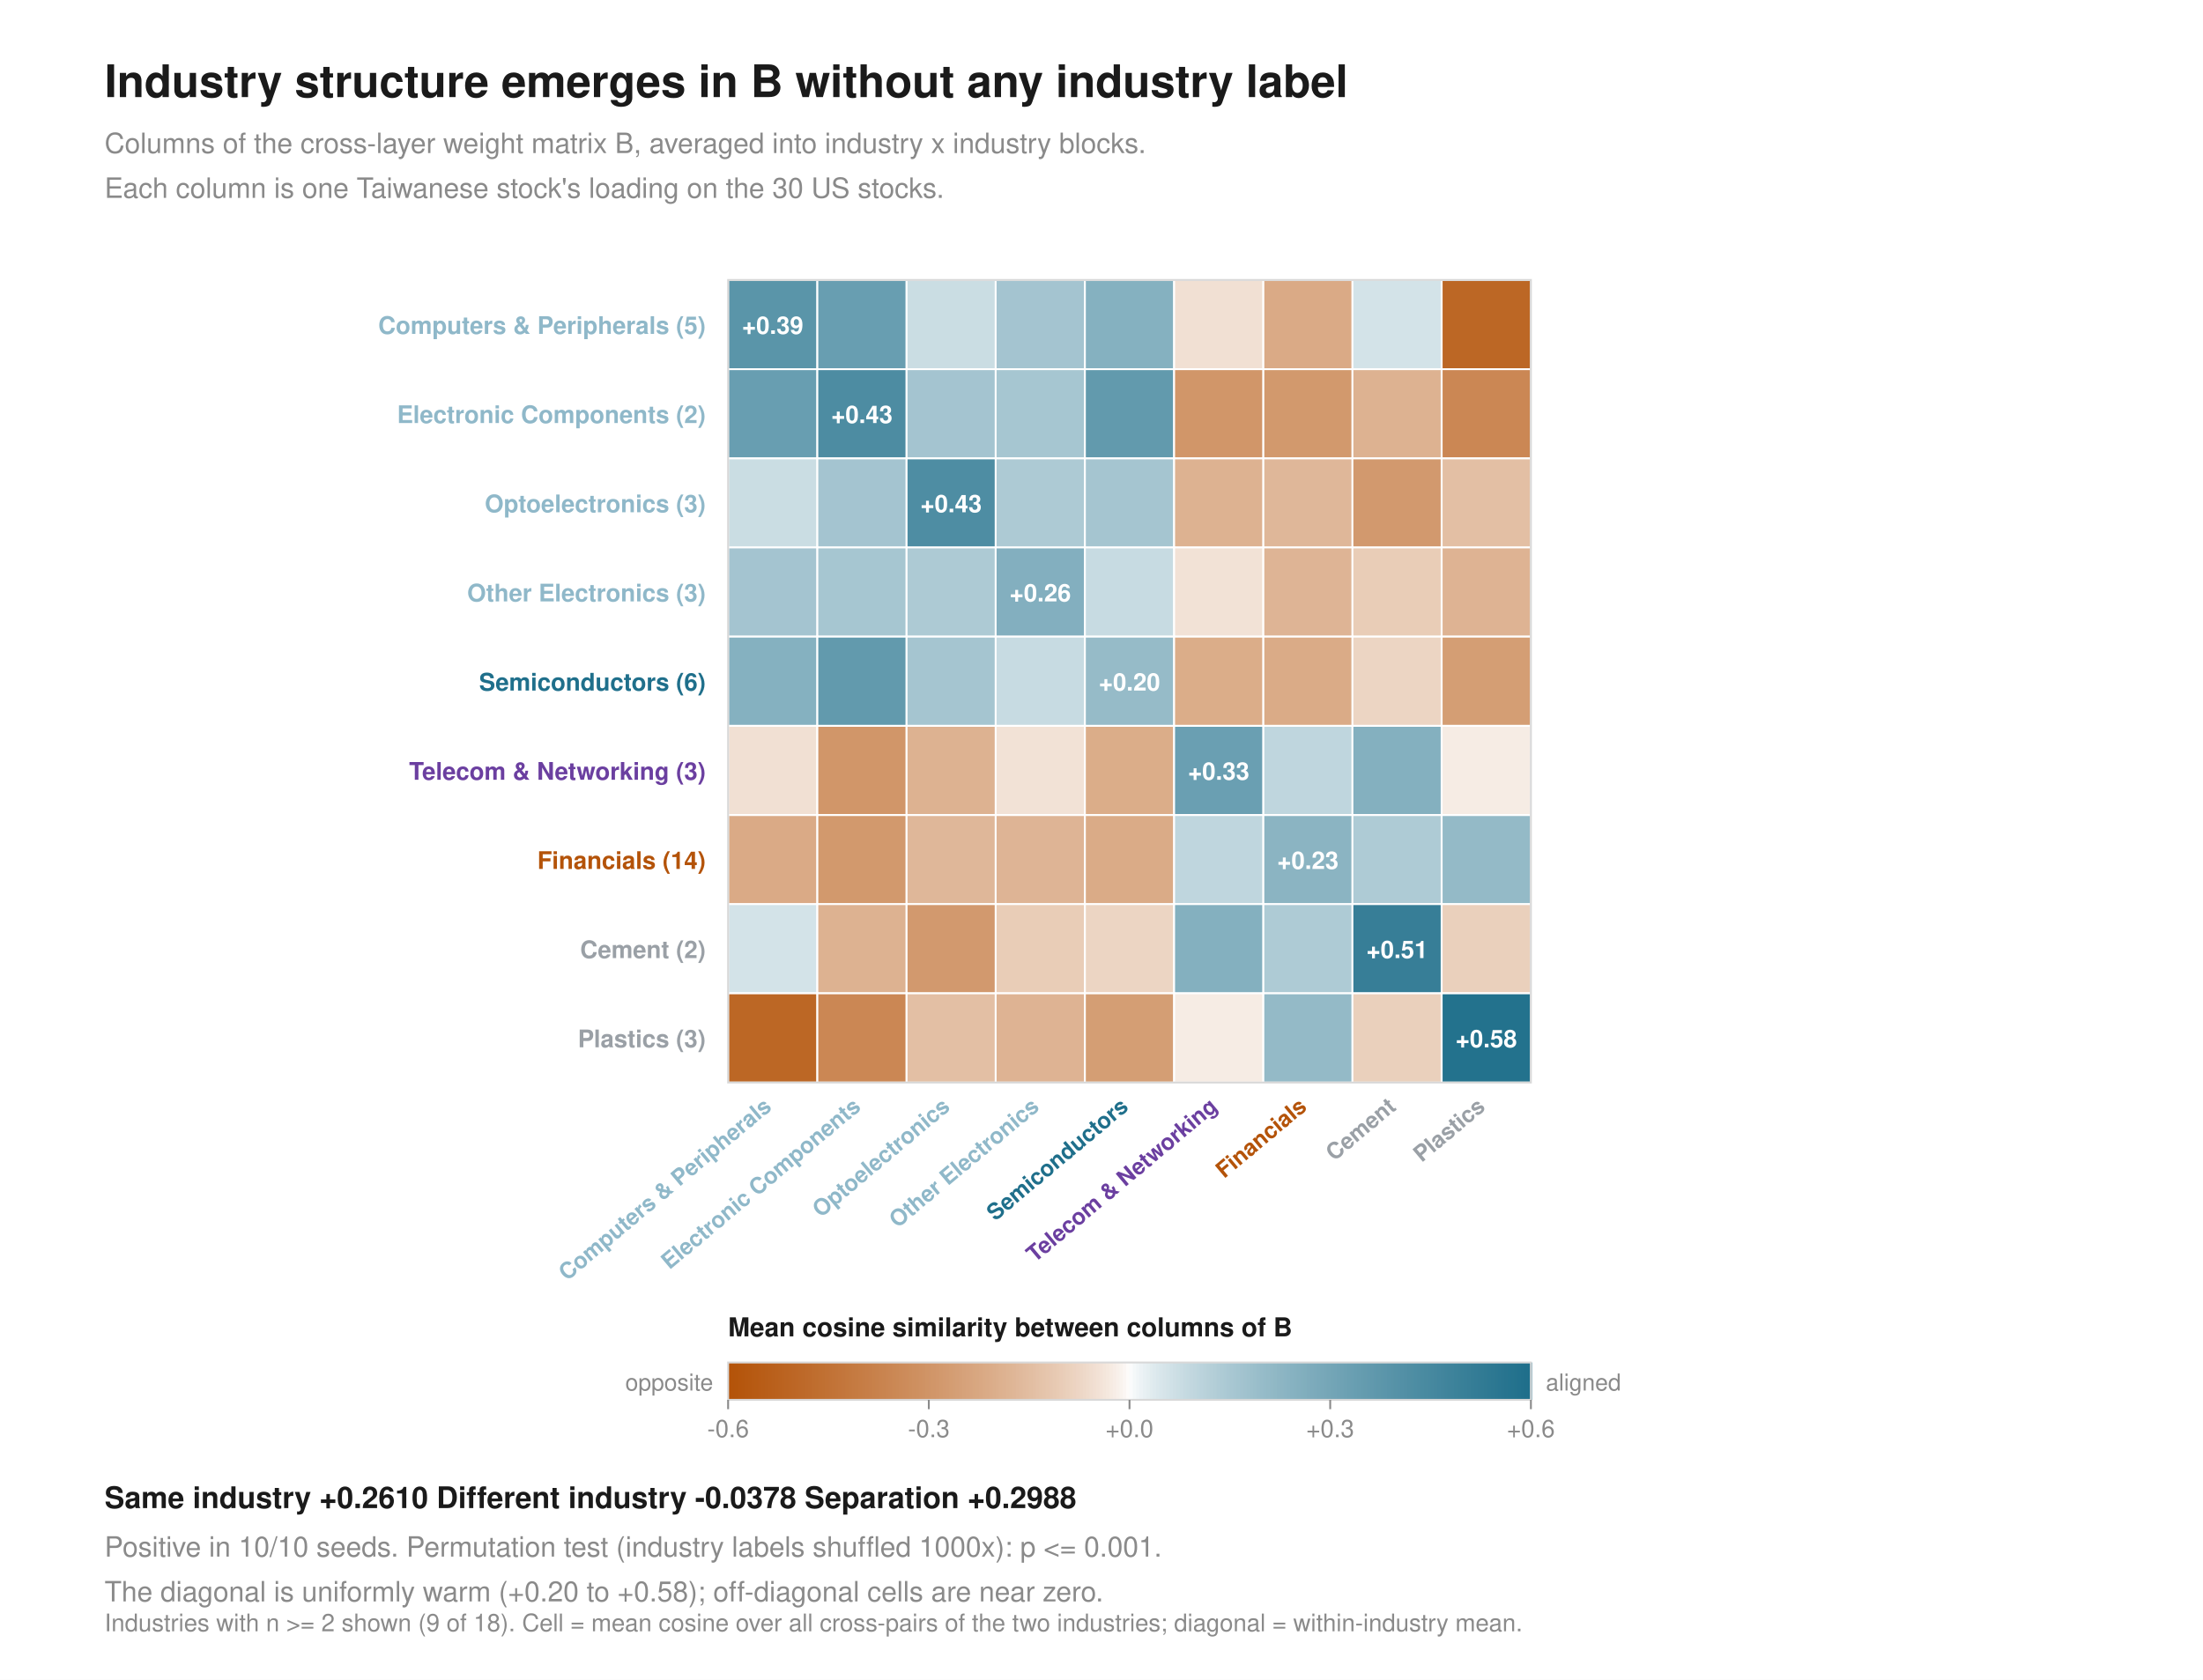
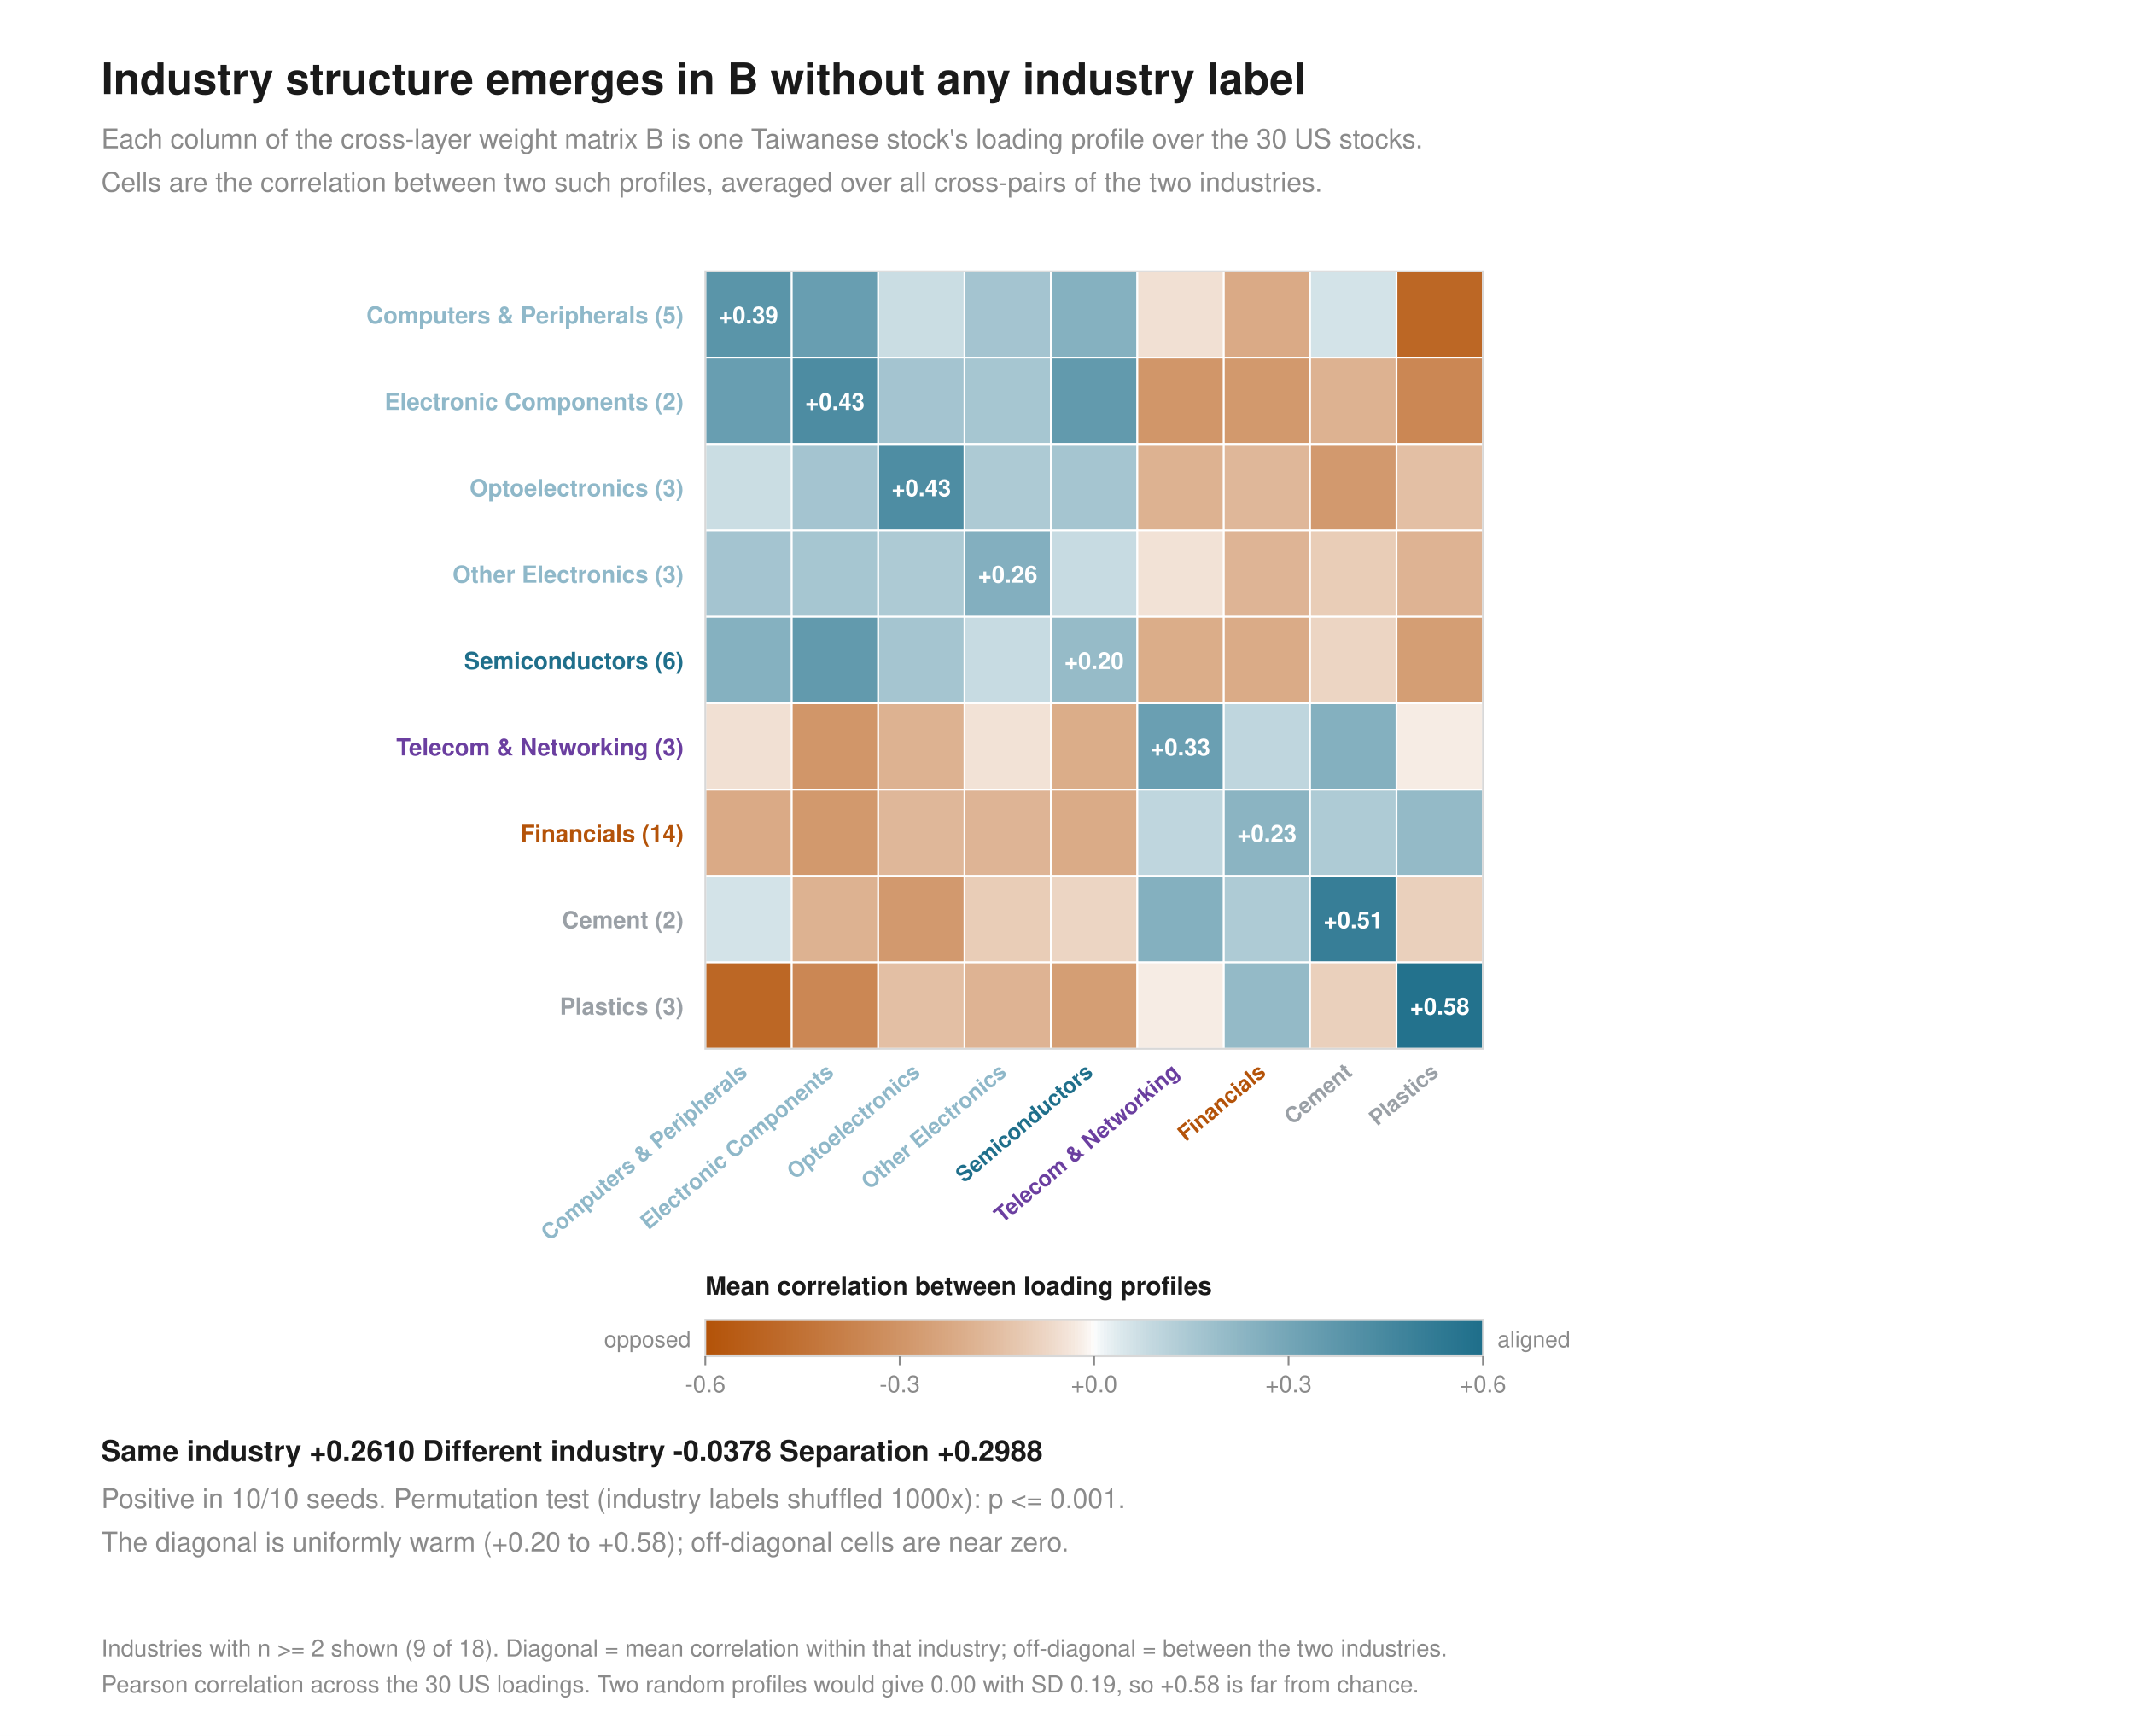
- <svg xmlns="http://www.w3.org/2000/svg" viewBox="0 0 1180 900" width="1180" height="900" font-family="Helvetica, Arial, sans-serif">
-   <rect width="1180" height="900" fill="#ffffff" />
+ <svg xmlns="http://www.w3.org/2000/svg" viewBox="0 0 1180 960" width="1180" height="960" font-family="Helvetica, Arial, sans-serif">
+   <rect width="1180" height="960" fill="#ffffff" />
  <text x="56" y="52" font-size="24" fill="#1a1a1a" text-anchor="start" font-weight="600">Industry structure emerges in B without any industry label</text>
-   <text x="56" y="82" font-size="15" fill="#8a8a8a" text-anchor="start" font-weight="400">Columns of the cross-layer weight matrix B, averaged into industry x industry blocks.</text>
-   <text x="56" y="106" font-size="15" fill="#8a8a8a" text-anchor="start" font-weight="400">Each column is one Taiwanese stock's loading on the 30 US stocks.</text>
+   <text x="56" y="82" font-size="15" fill="#8a8a8a" text-anchor="start" font-weight="400">Each column of the cross-layer weight matrix B is one Taiwanese stock's loading profile over the 30 US stocks.</text>
+   <text x="56" y="106" font-size="15" fill="#8a8a8a" text-anchor="start" font-weight="400">Cells are the correlation between two such profiles, averaged over all cross-pairs of the two industries.</text>
  <rect x="390.0" y="150.0" width="47.8" height="47.8" fill="rgb(90,149,169)" stroke="#ffffff" stroke-width="1" />
  <text x="413.889" y="178.889" font-size="13" fill="#ffffff" text-anchor="middle" font-weight="700">+0.39</text>
  <rect x="437.8" y="150.0" width="47.8" height="47.8" fill="rgb(104,158,177)" stroke="#ffffff" stroke-width="1" />
  <rect x="485.6" y="150.0" width="47.8" height="47.8" fill="rgb(202,221,227)" stroke="#ffffff" stroke-width="1" />
  <rect x="533.3" y="150.0" width="47.8" height="47.8" fill="rgb(164,196,208)" stroke="#ffffff" stroke-width="1" />
  <rect x="581.1" y="150.0" width="47.8" height="47.8" fill="rgb(133,177,192)" stroke="#ffffff" stroke-width="1" />
  <rect x="628.9" y="150.0" width="47.8" height="47.8" fill="rgb(241,224,211)" stroke="#ffffff" stroke-width="1" />
  <rect x="676.7" y="150.0" width="47.8" height="47.8" fill="rgb(218,170,134)" stroke="#ffffff" stroke-width="1" />
  <rect x="724.4" y="150.0" width="47.8" height="47.8" fill="rgb(211,227,232)" stroke="#ffffff" stroke-width="1" />
  <rect x="772.2" y="150.0" width="47.8" height="47.8" fill="rgb(188,103,37)" stroke="#ffffff" stroke-width="1" />
  <text x="378" y="178.889" font-size="13" fill="#8fb8c9" text-anchor="end" font-weight="600">Computers &amp; Peripherals (5)</text>
  <rect x="390.0" y="197.8" width="47.8" height="47.8" fill="rgb(104,158,177)" stroke="#ffffff" stroke-width="1" />
  <rect x="437.8" y="197.8" width="47.8" height="47.8" fill="rgb(77,140,162)" stroke="#ffffff" stroke-width="1" />
  <text x="461.667" y="226.667" font-size="13" fill="#ffffff" text-anchor="middle" font-weight="700">+0.43</text>
  <rect x="485.6" y="197.8" width="47.8" height="47.8" fill="rgb(164,196,208)" stroke="#ffffff" stroke-width="1" />
  <rect x="533.3" y="197.8" width="47.8" height="47.8" fill="rgb(166,198,209)" stroke="#ffffff" stroke-width="1" />
  <rect x="581.1" y="197.8" width="47.8" height="47.8" fill="rgb(98,154,173)" stroke="#ffffff" stroke-width="1" />
  <rect x="628.9" y="197.8" width="47.8" height="47.8" fill="rgb(209,150,105)" stroke="#ffffff" stroke-width="1" />
  <rect x="676.7" y="197.8" width="47.8" height="47.8" fill="rgb(210,153,109)" stroke="#ffffff" stroke-width="1" />
  <rect x="724.4" y="197.8" width="47.8" height="47.8" fill="rgb(221,178,145)" stroke="#ffffff" stroke-width="1" />
  <rect x="772.2" y="197.8" width="47.8" height="47.8" fill="rgb(203,135,84)" stroke="#ffffff" stroke-width="1" />
  <text x="378" y="226.667" font-size="13" fill="#8fb8c9" text-anchor="end" font-weight="600">Electronic Components (2)</text>
  <rect x="390.0" y="245.6" width="47.8" height="47.8" fill="rgb(202,221,227)" stroke="#ffffff" stroke-width="1" />
  <rect x="437.8" y="245.6" width="47.8" height="47.8" fill="rgb(164,196,208)" stroke="#ffffff" stroke-width="1" />
  <rect x="485.6" y="245.6" width="47.8" height="47.8" fill="rgb(78,141,163)" stroke="#ffffff" stroke-width="1" />
  <text x="509.444" y="274.444" font-size="13" fill="#ffffff" text-anchor="middle" font-weight="700">+0.43</text>
  <rect x="533.3" y="245.6" width="47.8" height="47.8" fill="rgb(173,202,212)" stroke="#ffffff" stroke-width="1" />
  <rect x="581.1" y="245.6" width="47.8" height="47.8" fill="rgb(165,197,208)" stroke="#ffffff" stroke-width="1" />
  <rect x="628.9" y="245.6" width="47.8" height="47.8" fill="rgb(221,178,145)" stroke="#ffffff" stroke-width="1" />
  <rect x="676.7" y="245.6" width="47.8" height="47.8" fill="rgb(223,183,153)" stroke="#ffffff" stroke-width="1" />
  <rect x="724.4" y="245.6" width="47.8" height="47.8" fill="rgb(210,153,110)" stroke="#ffffff" stroke-width="1" />
  <rect x="772.2" y="245.6" width="47.8" height="47.8" fill="rgb(227,191,164)" stroke="#ffffff" stroke-width="1" />
  <text x="378" y="274.444" font-size="13" fill="#8fb8c9" text-anchor="end" font-weight="600">Optoelectronics (3)</text>
  <rect x="390.0" y="293.3" width="47.8" height="47.8" fill="rgb(164,196,208)" stroke="#ffffff" stroke-width="1" />
  <rect x="437.8" y="293.3" width="47.8" height="47.8" fill="rgb(166,198,209)" stroke="#ffffff" stroke-width="1" />
  <rect x="485.6" y="293.3" width="47.8" height="47.8" fill="rgb(173,202,212)" stroke="#ffffff" stroke-width="1" />
  <rect x="533.3" y="293.3" width="47.8" height="47.8" fill="rgb(131,175,191)" stroke="#ffffff" stroke-width="1" />
  <text x="557.222" y="322.222" font-size="13" fill="#ffffff" text-anchor="middle" font-weight="700">+0.26</text>
  <rect x="581.1" y="293.3" width="47.8" height="47.8" fill="rgb(199,219,226)" stroke="#ffffff" stroke-width="1" />
  <rect x="628.9" y="293.3" width="47.8" height="47.8" fill="rgb(242,226,214)" stroke="#ffffff" stroke-width="1" />
  <rect x="676.7" y="293.3" width="47.8" height="47.8" fill="rgb(222,180,149)" stroke="#ffffff" stroke-width="1" />
  <rect x="724.4" y="293.3" width="47.8" height="47.8" fill="rgb(233,205,183)" stroke="#ffffff" stroke-width="1" />
  <rect x="772.2" y="293.3" width="47.8" height="47.8" fill="rgb(222,179,147)" stroke="#ffffff" stroke-width="1" />
  <text x="378" y="322.222" font-size="13" fill="#8fb8c9" text-anchor="end" font-weight="600">Other Electronics (3)</text>
  <rect x="390.0" y="341.1" width="47.8" height="47.8" fill="rgb(133,177,192)" stroke="#ffffff" stroke-width="1" />
  <rect x="437.8" y="341.1" width="47.8" height="47.8" fill="rgb(98,154,173)" stroke="#ffffff" stroke-width="1" />
  <rect x="485.6" y="341.1" width="47.8" height="47.8" fill="rgb(165,197,208)" stroke="#ffffff" stroke-width="1" />
  <rect x="533.3" y="341.1" width="47.8" height="47.8" fill="rgb(199,219,226)" stroke="#ffffff" stroke-width="1" />
  <rect x="581.1" y="341.1" width="47.8" height="47.8" fill="rgb(150,187,200)" stroke="#ffffff" stroke-width="1" />
  <text x="605.0" y="370.0" font-size="13" fill="#ffffff" text-anchor="middle" font-weight="700">+0.20</text>
  <rect x="628.9" y="341.1" width="47.8" height="47.8" fill="rgb(219,173,137)" stroke="#ffffff" stroke-width="1" />
  <rect x="676.7" y="341.1" width="47.8" height="47.8" fill="rgb(218,171,135)" stroke="#ffffff" stroke-width="1" />
  <rect x="724.4" y="341.1" width="47.8" height="47.8" fill="rgb(236,213,195)" stroke="#ffffff" stroke-width="1" />
  <rect x="772.2" y="341.1" width="47.8" height="47.8" fill="rgb(212,158,116)" stroke="#ffffff" stroke-width="1" />
  <text x="378" y="370.0" font-size="13" fill="#1f6f8b" text-anchor="end" font-weight="600">Semiconductors (6)</text>
  <rect x="390.0" y="388.9" width="47.8" height="47.8" fill="rgb(241,224,211)" stroke="#ffffff" stroke-width="1" />
  <rect x="437.8" y="388.9" width="47.8" height="47.8" fill="rgb(209,150,105)" stroke="#ffffff" stroke-width="1" />
  <rect x="485.6" y="388.9" width="47.8" height="47.8" fill="rgb(221,178,145)" stroke="#ffffff" stroke-width="1" />
  <rect x="533.3" y="388.9" width="47.8" height="47.8" fill="rgb(242,226,214)" stroke="#ffffff" stroke-width="1" />
  <rect x="581.1" y="388.9" width="47.8" height="47.8" fill="rgb(219,173,137)" stroke="#ffffff" stroke-width="1" />
  <rect x="628.9" y="388.9" width="47.8" height="47.8" fill="rgb(106,159,178)" stroke="#ffffff" stroke-width="1" />
  <text x="652.778" y="417.778" font-size="13" fill="#ffffff" text-anchor="middle" font-weight="700">+0.33</text>
  <rect x="676.7" y="388.9" width="47.8" height="47.8" fill="rgb(191,214,222)" stroke="#ffffff" stroke-width="1" />
  <rect x="724.4" y="388.9" width="47.8" height="47.8" fill="rgb(132,176,191)" stroke="#ffffff" stroke-width="1" />
  <rect x="772.2" y="388.9" width="47.8" height="47.8" fill="rgb(246,236,228)" stroke="#ffffff" stroke-width="1" />
  <text x="378" y="417.778" font-size="13" fill="#6b3fa0" text-anchor="end" font-weight="600">Telecom &amp; Networking (3)</text>
  <rect x="390.0" y="436.7" width="47.8" height="47.8" fill="rgb(218,170,134)" stroke="#ffffff" stroke-width="1" />
  <rect x="437.8" y="436.7" width="47.8" height="47.8" fill="rgb(210,153,109)" stroke="#ffffff" stroke-width="1" />
  <rect x="485.6" y="436.7" width="47.8" height="47.8" fill="rgb(223,183,153)" stroke="#ffffff" stroke-width="1" />
  <rect x="533.3" y="436.7" width="47.8" height="47.8" fill="rgb(222,180,149)" stroke="#ffffff" stroke-width="1" />
  <rect x="581.1" y="436.7" width="47.8" height="47.8" fill="rgb(218,171,135)" stroke="#ffffff" stroke-width="1" />
  <rect x="628.9" y="436.7" width="47.8" height="47.8" fill="rgb(191,214,222)" stroke="#ffffff" stroke-width="1" />
  <rect x="676.7" y="436.7" width="47.8" height="47.8" fill="rgb(139,180,194)" stroke="#ffffff" stroke-width="1" />
  <text x="700.556" y="465.556" font-size="13" fill="#ffffff" text-anchor="middle" font-weight="700">+0.23</text>
  <rect x="724.4" y="436.7" width="47.8" height="47.8" fill="rgb(174,203,213)" stroke="#ffffff" stroke-width="1" />
  <rect x="772.2" y="436.7" width="47.8" height="47.8" fill="rgb(148,186,199)" stroke="#ffffff" stroke-width="1" />
  <text x="378" y="465.556" font-size="13" fill="#b45309" text-anchor="end" font-weight="600">Financials (14)</text>
  <rect x="390.0" y="484.4" width="47.8" height="47.8" fill="rgb(211,227,232)" stroke="#ffffff" stroke-width="1" />
  <rect x="437.8" y="484.4" width="47.8" height="47.8" fill="rgb(221,178,145)" stroke="#ffffff" stroke-width="1" />
  <rect x="485.6" y="484.4" width="47.8" height="47.8" fill="rgb(210,153,110)" stroke="#ffffff" stroke-width="1" />
  <rect x="533.3" y="484.4" width="47.8" height="47.8" fill="rgb(233,205,183)" stroke="#ffffff" stroke-width="1" />
  <rect x="581.1" y="484.4" width="47.8" height="47.8" fill="rgb(236,213,195)" stroke="#ffffff" stroke-width="1" />
  <rect x="628.9" y="484.4" width="47.8" height="47.8" fill="rgb(132,176,191)" stroke="#ffffff" stroke-width="1" />
  <rect x="676.7" y="484.4" width="47.8" height="47.8" fill="rgb(174,203,213)" stroke="#ffffff" stroke-width="1" />
  <rect x="724.4" y="484.4" width="47.8" height="47.8" fill="rgb(55,126,151)" stroke="#ffffff" stroke-width="1" />
  <text x="748.333" y="513.333" font-size="13" fill="#ffffff" text-anchor="middle" font-weight="700">+0.51</text>
  <rect x="772.2" y="484.4" width="47.8" height="47.8" fill="rgb(234,208,188)" stroke="#ffffff" stroke-width="1" />
  <text x="378" y="513.333" font-size="13" fill="#9aa0a6" text-anchor="end" font-weight="600">Cement (2)</text>
  <rect x="390.0" y="532.2" width="47.8" height="47.8" fill="rgb(188,103,37)" stroke="#ffffff" stroke-width="1" />
  <rect x="437.8" y="532.2" width="47.8" height="47.8" fill="rgb(203,135,84)" stroke="#ffffff" stroke-width="1" />
  <rect x="485.6" y="532.2" width="47.8" height="47.8" fill="rgb(227,191,164)" stroke="#ffffff" stroke-width="1" />
  <rect x="533.3" y="532.2" width="47.8" height="47.8" fill="rgb(222,179,147)" stroke="#ffffff" stroke-width="1" />
  <rect x="581.1" y="532.2" width="47.8" height="47.8" fill="rgb(212,158,116)" stroke="#ffffff" stroke-width="1" />
  <rect x="628.9" y="532.2" width="47.8" height="47.8" fill="rgb(246,236,228)" stroke="#ffffff" stroke-width="1" />
  <rect x="676.7" y="532.2" width="47.8" height="47.8" fill="rgb(148,186,199)" stroke="#ffffff" stroke-width="1" />
  <rect x="724.4" y="532.2" width="47.8" height="47.8" fill="rgb(234,208,188)" stroke="#ffffff" stroke-width="1" />
  <rect x="772.2" y="532.2" width="47.8" height="47.8" fill="rgb(35,114,141)" stroke="#ffffff" stroke-width="1" />
  <text x="796.111" y="561.111" font-size="13" fill="#ffffff" text-anchor="middle" font-weight="700">+0.58</text>
  <text x="378" y="561.111" font-size="13" fill="#9aa0a6" text-anchor="end" font-weight="600">Plastics (3)</text>
  <text x="413.889" y="594" font-size="12" fill="#8fb8c9" text-anchor="end" font-weight="600" transform="rotate(-40 413.8889 594)">Computers &amp; Peripherals</text>
  <text x="461.667" y="594" font-size="12" fill="#8fb8c9" text-anchor="end" font-weight="600" transform="rotate(-40 461.6667 594)">Electronic Components</text>
  <text x="509.444" y="594" font-size="12" fill="#8fb8c9" text-anchor="end" font-weight="600" transform="rotate(-40 509.4444 594)">Optoelectronics</text>
  <text x="557.222" y="594" font-size="12" fill="#8fb8c9" text-anchor="end" font-weight="600" transform="rotate(-40 557.2222 594)">Other Electronics</text>
  <text x="605.0" y="594" font-size="12" fill="#1f6f8b" text-anchor="end" font-weight="600" transform="rotate(-40 605.0 594)">Semiconductors</text>
  <text x="652.778" y="594" font-size="12" fill="#6b3fa0" text-anchor="end" font-weight="600" transform="rotate(-40 652.7778 594)">Telecom &amp; Networking</text>
  <text x="700.556" y="594" font-size="12" fill="#b45309" text-anchor="end" font-weight="600" transform="rotate(-40 700.5556 594)">Financials</text>
  <text x="748.333" y="594" font-size="12" fill="#9aa0a6" text-anchor="end" font-weight="600" transform="rotate(-40 748.3333 594)">Cement</text>
  <text x="796.111" y="594" font-size="12" fill="#9aa0a6" text-anchor="end" font-weight="600" transform="rotate(-40 796.1111 594)">Plastics</text>
  <rect x="390" y="150" width="430" height="430" fill="none" stroke="#d8d8d8" stroke-width="1" />
-   <text x="390" y="716" font-size="14" fill="#1a1a1a" text-anchor="start" font-weight="600">Mean cosine similarity between columns of B</text>
+   <text x="390" y="716" font-size="14" fill="#1a1a1a" text-anchor="start" font-weight="600">Mean correlation between loading profiles</text>
  <rect x="390.00" y="730" width="2.39" height="20" fill="rgb(180,83,9)" />
  <rect x="391.79" y="730" width="2.39" height="20" fill="rgb(180,84,10)" />
  <rect x="393.58" y="730" width="2.39" height="20" fill="rgb(180,85,11)" />
  <rect x="395.38" y="730" width="2.39" height="20" fill="rgb(181,86,13)" />
  <rect x="397.17" y="730" width="2.39" height="20" fill="rgb(181,87,14)" />
  <rect x="398.96" y="730" width="2.39" height="20" fill="rgb(182,88,16)" />
  <rect x="400.75" y="730" width="2.39" height="20" fill="rgb(182,89,17)" />
  <rect x="402.54" y="730" width="2.39" height="20" fill="rgb(183,90,19)" />
  <rect x="404.33" y="730" width="2.39" height="20" fill="rgb(183,91,20)" />
  <rect x="406.12" y="730" width="2.39" height="20" fill="rgb(184,92,22)" />
  <rect x="407.92" y="730" width="2.39" height="20" fill="rgb(184,93,23)" />
  <rect x="409.71" y="730" width="2.39" height="20" fill="rgb(184,94,25)" />
  <rect x="411.50" y="730" width="2.39" height="20" fill="rgb(185,95,26)" />
  <rect x="413.29" y="730" width="2.39" height="20" fill="rgb(185,96,28)" />
  <rect x="415.08" y="730" width="2.39" height="20" fill="rgb(186,97,29)" />
  <rect x="416.88" y="730" width="2.39" height="20" fill="rgb(186,98,31)" />
  <rect x="418.67" y="730" width="2.39" height="20" fill="rgb(187,99,32)" />
  <rect x="420.46" y="730" width="2.39" height="20" fill="rgb(187,100,34)" />
  <rect x="422.25" y="730" width="2.39" height="20" fill="rgb(188,101,35)" />
  <rect x="424.04" y="730" width="2.39" height="20" fill="rgb(188,102,37)" />
  <rect x="425.83" y="730" width="2.39" height="20" fill="rgb(189,103,38)" />
  <rect x="427.62" y="730" width="2.39" height="20" fill="rgb(189,104,40)" />
  <rect x="429.42" y="730" width="2.39" height="20" fill="rgb(189,105,41)" />
  <rect x="431.21" y="730" width="2.39" height="20" fill="rgb(190,106,43)" />
  <rect x="433.00" y="730" width="2.39" height="20" fill="rgb(190,107,44)" />
  <rect x="434.79" y="730" width="2.39" height="20" fill="rgb(191,109,46)" />
  <rect x="436.58" y="730" width="2.39" height="20" fill="rgb(191,110,47)" />
  <rect x="438.38" y="730" width="2.39" height="20" fill="rgb(192,111,49)" />
  <rect x="440.17" y="730" width="2.39" height="20" fill="rgb(192,112,50)" />
  <rect x="441.96" y="730" width="2.39" height="20" fill="rgb(193,113,52)" />
  <rect x="443.75" y="730" width="2.39" height="20" fill="rgb(193,114,54)" />
  <rect x="445.54" y="730" width="2.39" height="20" fill="rgb(194,115,55)" />
  <rect x="447.33" y="730" width="2.39" height="20" fill="rgb(194,116,57)" />
  <rect x="449.12" y="730" width="2.39" height="20" fill="rgb(195,117,58)" />
  <rect x="450.92" y="730" width="2.39" height="20" fill="rgb(195,118,60)" />
  <rect x="452.71" y="730" width="2.39" height="20" fill="rgb(196,120,61)" />
  <rect x="454.50" y="730" width="2.39" height="20" fill="rgb(196,121,63)" />
  <rect x="456.29" y="730" width="2.39" height="20" fill="rgb(197,122,65)" />
  <rect x="458.08" y="730" width="2.39" height="20" fill="rgb(197,123,66)" />
  <rect x="459.88" y="730" width="2.39" height="20" fill="rgb(198,124,68)" />
  <rect x="461.67" y="730" width="2.39" height="20" fill="rgb(198,125,70)" />
  <rect x="463.46" y="730" width="2.39" height="20" fill="rgb(199,126,71)" />
  <rect x="465.25" y="730" width="2.39" height="20" fill="rgb(199,127,73)" />
  <rect x="467.04" y="730" width="2.39" height="20" fill="rgb(200,129,74)" />
  <rect x="468.83" y="730" width="2.39" height="20" fill="rgb(200,130,76)" />
  <rect x="470.62" y="730" width="2.39" height="20" fill="rgb(201,131,78)" />
  <rect x="472.42" y="730" width="2.39" height="20" fill="rgb(201,132,79)" />
  <rect x="474.21" y="730" width="2.39" height="20" fill="rgb(202,133,81)" />
  <rect x="476.00" y="730" width="2.39" height="20" fill="rgb(202,134,83)" />
  <rect x="477.79" y="730" width="2.39" height="20" fill="rgb(203,136,84)" />
  <rect x="479.58" y="730" width="2.39" height="20" fill="rgb(203,137,86)" />
  <rect x="481.38" y="730" width="2.39" height="20" fill="rgb(204,138,88)" />
  <rect x="483.17" y="730" width="2.39" height="20" fill="rgb(204,139,90)" />
  <rect x="484.96" y="730" width="2.39" height="20" fill="rgb(205,140,91)" />
  <rect x="486.75" y="730" width="2.39" height="20" fill="rgb(205,142,93)" />
  <rect x="488.54" y="730" width="2.39" height="20" fill="rgb(206,143,95)" />
  <rect x="490.33" y="730" width="2.39" height="20" fill="rgb(206,144,96)" />
  <rect x="492.12" y="730" width="2.39" height="20" fill="rgb(207,145,98)" />
  <rect x="493.92" y="730" width="2.39" height="20" fill="rgb(207,146,100)" />
  <rect x="495.71" y="730" width="2.39" height="20" fill="rgb(208,148,102)" />
  <rect x="497.50" y="730" width="2.39" height="20" fill="rgb(208,149,104)" />
  <rect x="499.29" y="730" width="2.39" height="20" fill="rgb(209,150,105)" />
  <rect x="501.08" y="730" width="2.39" height="20" fill="rgb(210,151,107)" />
  <rect x="502.88" y="730" width="2.39" height="20" fill="rgb(210,153,109)" />
  <rect x="504.67" y="730" width="2.39" height="20" fill="rgb(211,154,111)" />
  <rect x="506.46" y="730" width="2.39" height="20" fill="rgb(211,155,113)" />
  <rect x="508.25" y="730" width="2.39" height="20" fill="rgb(212,157,114)" />
  <rect x="510.04" y="730" width="2.39" height="20" fill="rgb(212,158,116)" />
  <rect x="511.83" y="730" width="2.39" height="20" fill="rgb(213,159,118)" />
  <rect x="513.62" y="730" width="2.39" height="20" fill="rgb(213,160,120)" />
  <rect x="515.42" y="730" width="2.39" height="20" fill="rgb(214,162,122)" />
  <rect x="517.21" y="730" width="2.39" height="20" fill="rgb(215,163,124)" />
  <rect x="519.00" y="730" width="2.39" height="20" fill="rgb(215,164,126)" />
  <rect x="520.79" y="730" width="2.39" height="20" fill="rgb(216,166,127)" />
  <rect x="522.58" y="730" width="2.39" height="20" fill="rgb(216,167,129)" />
  <rect x="524.38" y="730" width="2.39" height="20" fill="rgb(217,168,131)" />
  <rect x="526.17" y="730" width="2.39" height="20" fill="rgb(218,170,133)" />
  <rect x="527.96" y="730" width="2.39" height="20" fill="rgb(218,171,135)" />
  <rect x="529.75" y="730" width="2.39" height="20" fill="rgb(219,172,137)" />
  <rect x="531.54" y="730" width="2.39" height="20" fill="rgb(219,174,139)" />
  <rect x="533.33" y="730" width="2.39" height="20" fill="rgb(220,175,141)" />
  <rect x="535.12" y="730" width="2.39" height="20" fill="rgb(221,177,143)" />
  <rect x="536.92" y="730" width="2.39" height="20" fill="rgb(221,178,145)" />
  <rect x="538.71" y="730" width="2.39" height="20" fill="rgb(222,180,147)" />
  <rect x="540.50" y="730" width="2.39" height="20" fill="rgb(222,181,149)" />
  <rect x="542.29" y="730" width="2.39" height="20" fill="rgb(223,182,151)" />
  <rect x="544.08" y="730" width="2.39" height="20" fill="rgb(224,184,154)" />
  <rect x="545.88" y="730" width="2.39" height="20" fill="rgb(224,185,156)" />
  <rect x="547.67" y="730" width="2.39" height="20" fill="rgb(225,187,158)" />
  <rect x="549.46" y="730" width="2.39" height="20" fill="rgb(226,188,160)" />
  <rect x="551.25" y="730" width="2.39" height="20" fill="rgb(226,190,162)" />
  <rect x="553.04" y="730" width="2.39" height="20" fill="rgb(227,191,164)" />
  <rect x="554.83" y="730" width="2.39" height="20" fill="rgb(228,193,167)" />
  <rect x="556.62" y="730" width="2.39" height="20" fill="rgb(228,195,169)" />
  <rect x="558.42" y="730" width="2.39" height="20" fill="rgb(229,196,171)" />
  <rect x="560.21" y="730" width="2.39" height="20" fill="rgb(230,198,173)" />
  <rect x="562.00" y="730" width="2.39" height="20" fill="rgb(230,199,176)" />
  <rect x="563.79" y="730" width="2.39" height="20" fill="rgb(231,201,178)" />
  <rect x="565.58" y="730" width="2.39" height="20" fill="rgb(232,203,180)" />
  <rect x="567.38" y="730" width="2.39" height="20" fill="rgb(233,204,183)" />
  <rect x="569.17" y="730" width="2.39" height="20" fill="rgb(233,206,185)" />
  <rect x="570.96" y="730" width="2.39" height="20" fill="rgb(234,208,188)" />
  <rect x="572.75" y="730" width="2.39" height="20" fill="rgb(235,210,190)" />
  <rect x="574.54" y="730" width="2.39" height="20" fill="rgb(236,211,193)" />
  <rect x="576.33" y="730" width="2.39" height="20" fill="rgb(237,213,196)" />
  <rect x="578.12" y="730" width="2.39" height="20" fill="rgb(237,215,198)" />
  <rect x="579.92" y="730" width="2.39" height="20" fill="rgb(238,217,201)" />
  <rect x="581.71" y="730" width="2.39" height="20" fill="rgb(239,219,204)" />
  <rect x="583.50" y="730" width="2.39" height="20" fill="rgb(240,221,207)" />
  <rect x="585.29" y="730" width="2.39" height="20" fill="rgb(241,223,210)" />
  <rect x="587.08" y="730" width="2.39" height="20" fill="rgb(242,225,213)" />
  <rect x="588.88" y="730" width="2.39" height="20" fill="rgb(243,227,216)" />
  <rect x="590.67" y="730" width="2.39" height="20" fill="rgb(244,230,219)" />
  <rect x="592.46" y="730" width="2.39" height="20" fill="rgb(245,232,222)" />
  <rect x="594.25" y="730" width="2.39" height="20" fill="rgb(246,235,226)" />
  <rect x="596.04" y="730" width="2.39" height="20" fill="rgb(247,237,230)" />
  <rect x="597.83" y="730" width="2.39" height="20" fill="rgb(248,240,234)" />
  <rect x="599.62" y="730" width="2.39" height="20" fill="rgb(249,243,238)" />
  <rect x="601.42" y="730" width="2.39" height="20" fill="rgb(251,246,243)" />
  <rect x="603.21" y="730" width="2.39" height="20" fill="rgb(253,251,249)" />
  <rect x="605.00" y="730" width="2.39" height="20" fill="rgb(250,251,252)" />
  <rect x="606.79" y="730" width="2.39" height="20" fill="rgb(244,248,249)" />
  <rect x="608.58" y="730" width="2.39" height="20" fill="rgb(240,245,247)" />
  <rect x="610.38" y="730" width="2.39" height="20" fill="rgb(236,242,245)" />
  <rect x="612.17" y="730" width="2.39" height="20" fill="rgb(232,240,243)" />
  <rect x="613.96" y="730" width="2.39" height="20" fill="rgb(229,238,241)" />
  <rect x="615.75" y="730" width="2.39" height="20" fill="rgb(225,236,239)" />
  <rect x="617.54" y="730" width="2.39" height="20" fill="rgb(222,234,238)" />
  <rect x="619.33" y="730" width="2.39" height="20" fill="rgb(219,232,236)" />
  <rect x="621.12" y="730" width="2.39" height="20" fill="rgb(216,230,235)" />
  <rect x="622.92" y="730" width="2.39" height="20" fill="rgb(214,228,233)" />
  <rect x="624.71" y="730" width="2.39" height="20" fill="rgb(211,227,232)" />
  <rect x="626.50" y="730" width="2.39" height="20" fill="rgb(208,225,231)" />
  <rect x="628.29" y="730" width="2.39" height="20" fill="rgb(206,223,229)" />
  <rect x="630.08" y="730" width="2.39" height="20" fill="rgb(203,222,228)" />
  <rect x="631.88" y="730" width="2.39" height="20" fill="rgb(201,220,227)" />
  <rect x="633.67" y="730" width="2.39" height="20" fill="rgb(198,218,225)" />
  <rect x="635.46" y="730" width="2.39" height="20" fill="rgb(196,217,224)" />
  <rect x="637.25" y="730" width="2.39" height="20" fill="rgb(194,215,223)" />
  <rect x="639.04" y="730" width="2.39" height="20" fill="rgb(192,214,222)" />
  <rect x="640.83" y="730" width="2.39" height="20" fill="rgb(189,213,221)" />
  <rect x="642.62" y="730" width="2.39" height="20" fill="rgb(187,211,220)" />
  <rect x="644.42" y="730" width="2.39" height="20" fill="rgb(185,210,218)" />
  <rect x="646.21" y="730" width="2.39" height="20" fill="rgb(183,208,217)" />
  <rect x="648.00" y="730" width="2.39" height="20" fill="rgb(181,207,216)" />
  <rect x="649.79" y="730" width="2.39" height="20" fill="rgb(179,206,215)" />
  <rect x="651.58" y="730" width="2.39" height="20" fill="rgb(176,204,214)" />
  <rect x="653.38" y="730" width="2.39" height="20" fill="rgb(174,203,213)" />
  <rect x="655.17" y="730" width="2.39" height="20" fill="rgb(172,202,212)" />
  <rect x="656.96" y="730" width="2.39" height="20" fill="rgb(170,200,211)" />
  <rect x="658.75" y="730" width="2.39" height="20" fill="rgb(168,199,210)" />
  <rect x="660.54" y="730" width="2.39" height="20" fill="rgb(166,198,209)" />
  <rect x="662.33" y="730" width="2.39" height="20" fill="rgb(164,197,208)" />
  <rect x="664.12" y="730" width="2.39" height="20" fill="rgb(163,195,207)" />
  <rect x="665.92" y="730" width="2.39" height="20" fill="rgb(161,194,206)" />
  <rect x="667.71" y="730" width="2.39" height="20" fill="rgb(159,193,205)" />
  <rect x="669.50" y="730" width="2.39" height="20" fill="rgb(157,192,204)" />
  <rect x="671.29" y="730" width="2.39" height="20" fill="rgb(155,191,203)" />
  <rect x="673.08" y="730" width="2.39" height="20" fill="rgb(153,189,202)" />
  <rect x="674.88" y="730" width="2.39" height="20" fill="rgb(151,188,201)" />
  <rect x="676.67" y="730" width="2.39" height="20" fill="rgb(149,187,200)" />
  <rect x="678.46" y="730" width="2.39" height="20" fill="rgb(148,186,199)" />
  <rect x="680.25" y="730" width="2.39" height="20" fill="rgb(146,185,198)" />
  <rect x="682.04" y="730" width="2.39" height="20" fill="rgb(144,184,197)" />
  <rect x="683.83" y="730" width="2.39" height="20" fill="rgb(142,182,196)" />
  <rect x="685.62" y="730" width="2.39" height="20" fill="rgb(141,181,195)" />
  <rect x="687.42" y="730" width="2.39" height="20" fill="rgb(139,180,195)" />
  <rect x="689.21" y="730" width="2.39" height="20" fill="rgb(137,179,194)" />
  <rect x="691.00" y="730" width="2.39" height="20" fill="rgb(135,178,193)" />
  <rect x="692.79" y="730" width="2.39" height="20" fill="rgb(134,177,192)" />
  <rect x="694.58" y="730" width="2.39" height="20" fill="rgb(132,176,191)" />
  <rect x="696.38" y="730" width="2.39" height="20" fill="rgb(130,175,190)" />
  <rect x="698.17" y="730" width="2.39" height="20" fill="rgb(129,174,189)" />
  <rect x="699.96" y="730" width="2.39" height="20" fill="rgb(127,172,188)" />
  <rect x="701.75" y="730" width="2.39" height="20" fill="rgb(125,171,188)" />
  <rect x="703.54" y="730" width="2.39" height="20" fill="rgb(124,170,187)" />
  <rect x="705.33" y="730" width="2.39" height="20" fill="rgb(122,169,186)" />
  <rect x="707.12" y="730" width="2.39" height="20" fill="rgb(120,168,185)" />
  <rect x="708.92" y="730" width="2.39" height="20" fill="rgb(119,167,184)" />
  <rect x="710.71" y="730" width="2.39" height="20" fill="rgb(117,166,183)" />
  <rect x="712.50" y="730" width="2.39" height="20" fill="rgb(115,165,182)" />
  <rect x="714.29" y="730" width="2.39" height="20" fill="rgb(114,164,182)" />
  <rect x="716.08" y="730" width="2.39" height="20" fill="rgb(112,163,181)" />
  <rect x="717.88" y="730" width="2.39" height="20" fill="rgb(111,162,180)" />
  <rect x="719.67" y="730" width="2.39" height="20" fill="rgb(109,161,179)" />
  <rect x="721.46" y="730" width="2.39" height="20" fill="rgb(107,160,178)" />
  <rect x="723.25" y="730" width="2.39" height="20" fill="rgb(106,159,178)" />
  <rect x="725.04" y="730" width="2.39" height="20" fill="rgb(104,158,177)" />
  <rect x="726.83" y="730" width="2.39" height="20" fill="rgb(103,157,176)" />
  <rect x="728.62" y="730" width="2.39" height="20" fill="rgb(101,156,175)" />
  <rect x="730.42" y="730" width="2.39" height="20" fill="rgb(100,155,174)" />
  <rect x="732.21" y="730" width="2.39" height="20" fill="rgb(98,154,174)" />
  <rect x="734.00" y="730" width="2.39" height="20" fill="rgb(97,153,173)" />
  <rect x="735.79" y="730" width="2.39" height="20" fill="rgb(95,152,172)" />
  <rect x="737.58" y="730" width="2.39" height="20" fill="rgb(94,151,171)" />
  <rect x="739.38" y="730" width="2.39" height="20" fill="rgb(92,150,170)" />
  <rect x="741.17" y="730" width="2.39" height="20" fill="rgb(91,149,170)" />
  <rect x="742.96" y="730" width="2.39" height="20" fill="rgb(89,148,169)" />
  <rect x="744.75" y="730" width="2.39" height="20" fill="rgb(88,147,168)" />
  <rect x="746.54" y="730" width="2.39" height="20" fill="rgb(86,146,167)" />
  <rect x="748.33" y="730" width="2.39" height="20" fill="rgb(85,145,167)" />
  <rect x="750.12" y="730" width="2.39" height="20" fill="rgb(83,144,166)" />
  <rect x="751.92" y="730" width="2.39" height="20" fill="rgb(82,143,165)" />
  <rect x="753.71" y="730" width="2.39" height="20" fill="rgb(80,142,164)" />
  <rect x="755.50" y="730" width="2.39" height="20" fill="rgb(79,142,163)" />
  <rect x="757.29" y="730" width="2.39" height="20" fill="rgb(77,141,163)" />
  <rect x="759.08" y="730" width="2.39" height="20" fill="rgb(76,140,162)" />
  <rect x="760.88" y="730" width="2.39" height="20" fill="rgb(74,139,161)" />
  <rect x="762.67" y="730" width="2.39" height="20" fill="rgb(73,138,160)" />
  <rect x="764.46" y="730" width="2.39" height="20" fill="rgb(72,137,160)" />
  <rect x="766.25" y="730" width="2.39" height="20" fill="rgb(70,136,159)" />
  <rect x="768.04" y="730" width="2.39" height="20" fill="rgb(69,135,158)" />
  <rect x="769.83" y="730" width="2.39" height="20" fill="rgb(67,134,158)" />
  <rect x="771.62" y="730" width="2.39" height="20" fill="rgb(66,133,157)" />
  <rect x="773.42" y="730" width="2.39" height="20" fill="rgb(64,132,156)" />
  <rect x="775.21" y="730" width="2.39" height="20" fill="rgb(63,131,155)" />
  <rect x="777.00" y="730" width="2.39" height="20" fill="rgb(62,131,155)" />
  <rect x="778.79" y="730" width="2.39" height="20" fill="rgb(60,130,154)" />
  <rect x="780.58" y="730" width="2.39" height="20" fill="rgb(59,129,153)" />
  <rect x="782.38" y="730" width="2.39" height="20" fill="rgb(57,128,152)" />
  <rect x="784.17" y="730" width="2.39" height="20" fill="rgb(56,127,152)" />
  <rect x="785.96" y="730" width="2.39" height="20" fill="rgb(55,126,151)" />
  <rect x="787.75" y="730" width="2.39" height="20" fill="rgb(53,125,150)" />
  <rect x="789.54" y="730" width="2.39" height="20" fill="rgb(52,124,150)" />
  <rect x="791.33" y="730" width="2.39" height="20" fill="rgb(51,123,149)" />
  <rect x="793.12" y="730" width="2.39" height="20" fill="rgb(49,123,148)" />
  <rect x="794.92" y="730" width="2.39" height="20" fill="rgb(48,122,147)" />
  <rect x="796.71" y="730" width="2.39" height="20" fill="rgb(46,121,147)" />
  <rect x="798.50" y="730" width="2.39" height="20" fill="rgb(45,120,146)" />
  <rect x="800.29" y="730" width="2.39" height="20" fill="rgb(44,119,145)" />
  <rect x="802.08" y="730" width="2.39" height="20" fill="rgb(42,118,145)" />
  <rect x="803.88" y="730" width="2.39" height="20" fill="rgb(41,117,144)" />
  <rect x="805.67" y="730" width="2.39" height="20" fill="rgb(40,116,143)" />
  <rect x="807.46" y="730" width="2.39" height="20" fill="rgb(38,116,143)" />
  <rect x="809.25" y="730" width="2.39" height="20" fill="rgb(37,115,142)" />
  <rect x="811.04" y="730" width="2.39" height="20" fill="rgb(36,114,141)" />
  <rect x="812.83" y="730" width="2.39" height="20" fill="rgb(34,113,141)" />
  <rect x="814.62" y="730" width="2.39" height="20" fill="rgb(33,112,140)" />
  <rect x="816.42" y="730" width="2.39" height="20" fill="rgb(32,111,139)" />
  <rect x="818.21" y="730" width="2.39" height="20" fill="rgb(31,111,139)" />
  <rect x="390" y="730" width="430" height="20" fill="none" stroke="#d8d8d8" stroke-width="1" />
  <line x1="390.0" y1="750" x2="390.0" y2="755" stroke="#8a8a8a" stroke-width="1" />
  <text x="390.0" y="770" font-size="13" fill="#8a8a8a" text-anchor="middle" font-weight="400">-0.6</text>
  <line x1="497.5" y1="750" x2="497.5" y2="755" stroke="#8a8a8a" stroke-width="1" />
  <text x="497.5" y="770" font-size="13" fill="#8a8a8a" text-anchor="middle" font-weight="400">-0.3</text>
  <line x1="605.0" y1="750" x2="605.0" y2="755" stroke="#8a8a8a" stroke-width="1" />
  <text x="605.0" y="770" font-size="13" fill="#8a8a8a" text-anchor="middle" font-weight="400">+0.0</text>
  <line x1="712.5" y1="750" x2="712.5" y2="755" stroke="#8a8a8a" stroke-width="1" />
  <text x="712.5" y="770" font-size="13" fill="#8a8a8a" text-anchor="middle" font-weight="400">+0.3</text>
  <line x1="820.0" y1="750" x2="820.0" y2="755" stroke="#8a8a8a" stroke-width="1" />
  <text x="820.0" y="770" font-size="13" fill="#8a8a8a" text-anchor="middle" font-weight="400">+0.6</text>
-   <text x="382" y="745.0" font-size="12.5" fill="#8a8a8a" text-anchor="end" font-weight="400">opposite</text>
+   <text x="382" y="745.0" font-size="12.5" fill="#8a8a8a" text-anchor="end" font-weight="400">opposed</text>
  <text x="828" y="745.0" font-size="12.5" fill="#8a8a8a" text-anchor="start" font-weight="400">aligned</text>
  <text x="56" y="808" font-size="16" fill="#1a1a1a" text-anchor="start" font-weight="600">Same industry +0.2610     Different industry -0.0378     Separation +0.2988</text>
  <text x="56" y="834" font-size="15" fill="#8a8a8a" text-anchor="start" font-weight="400">Positive in 10/10 seeds. Permutation test (industry labels shuffled 1000x): p &lt;= 0.001.</text>
  <text x="56" y="858" font-size="15" fill="#8a8a8a" text-anchor="start" font-weight="400">The diagonal is uniformly warm (+0.20 to +0.58); off-diagonal cells are near zero.</text>
-   <text x="56" y="874" font-size="13" fill="#8a8a8a" text-anchor="start" font-weight="400">Industries with n &gt;= 2 shown (9 of 18). Cell = mean cosine over all cross-pairs of the two industries; diagonal = within-industry mean.</text>
+   <text x="56" y="916" font-size="13" fill="#8a8a8a" text-anchor="start" font-weight="400">Industries with n &gt;= 2 shown (9 of 18). Diagonal = mean correlation within that industry; off-diagonal = between the two industries.</text>
+   <text x="56" y="936" font-size="13" fill="#8a8a8a" text-anchor="start" font-weight="400">Pearson correlation across the 30 US loadings. Two random profiles would give 0.00 with SD 0.19, so +0.58 is far from chance.</text>
</svg>
